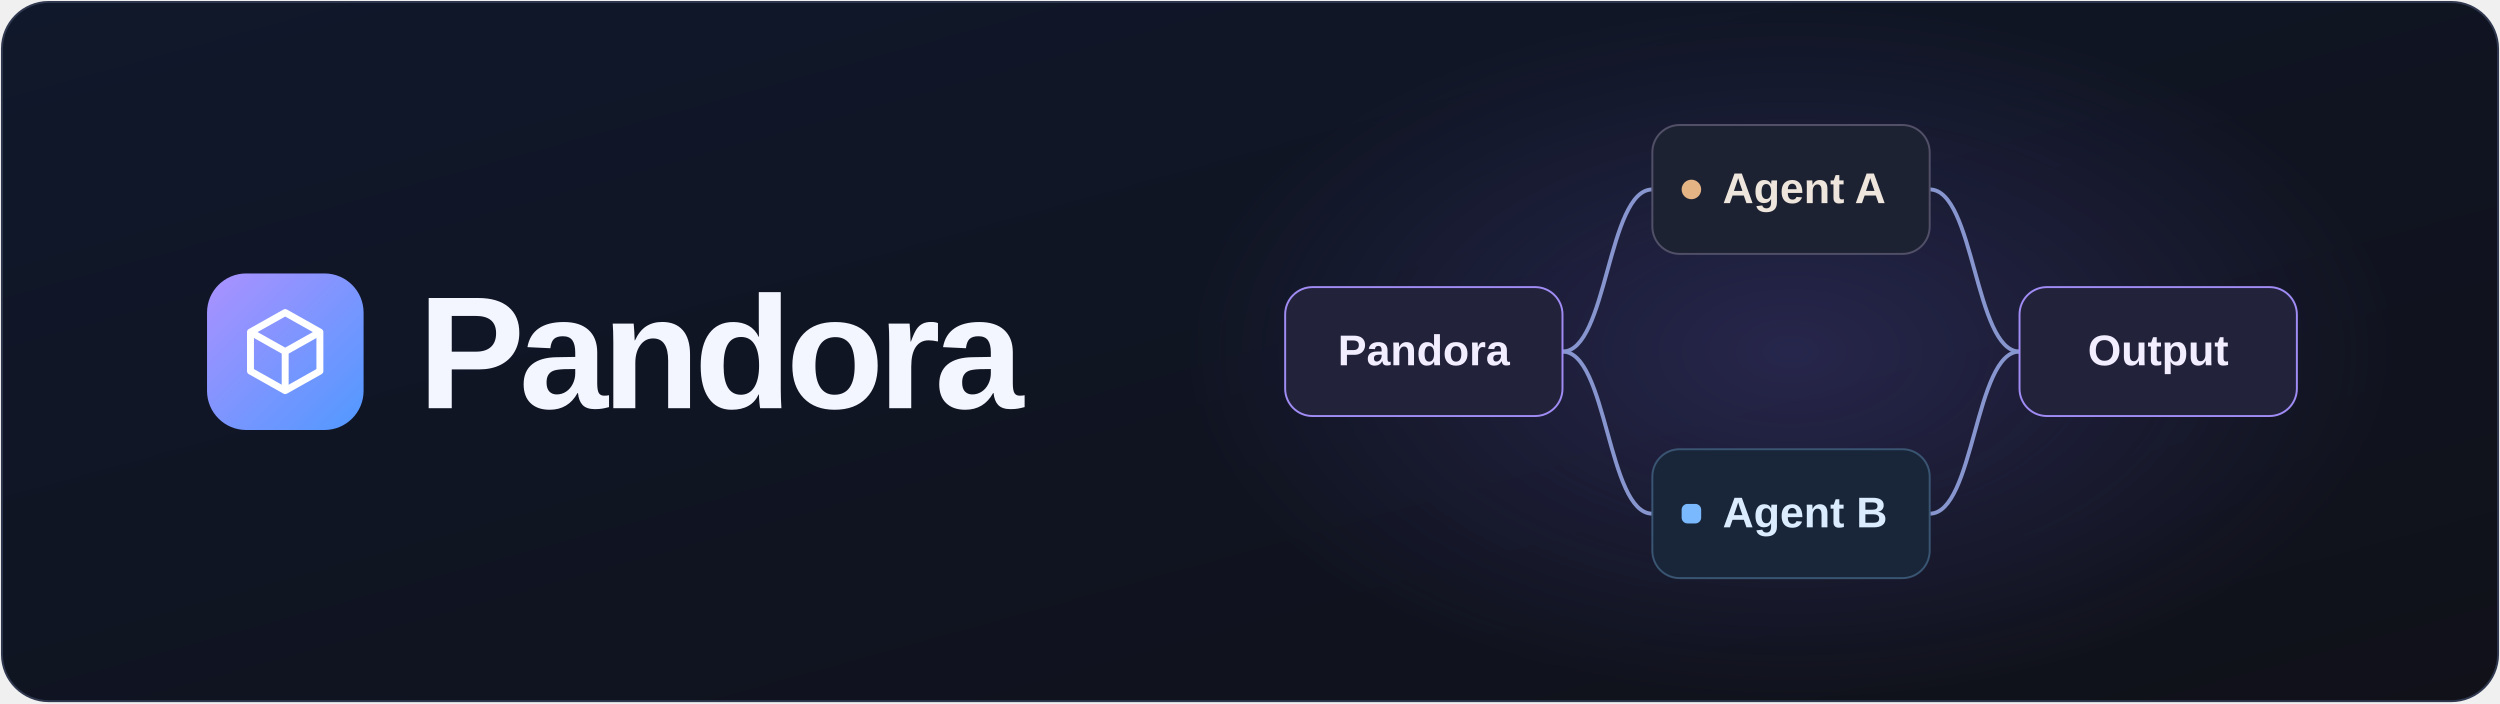
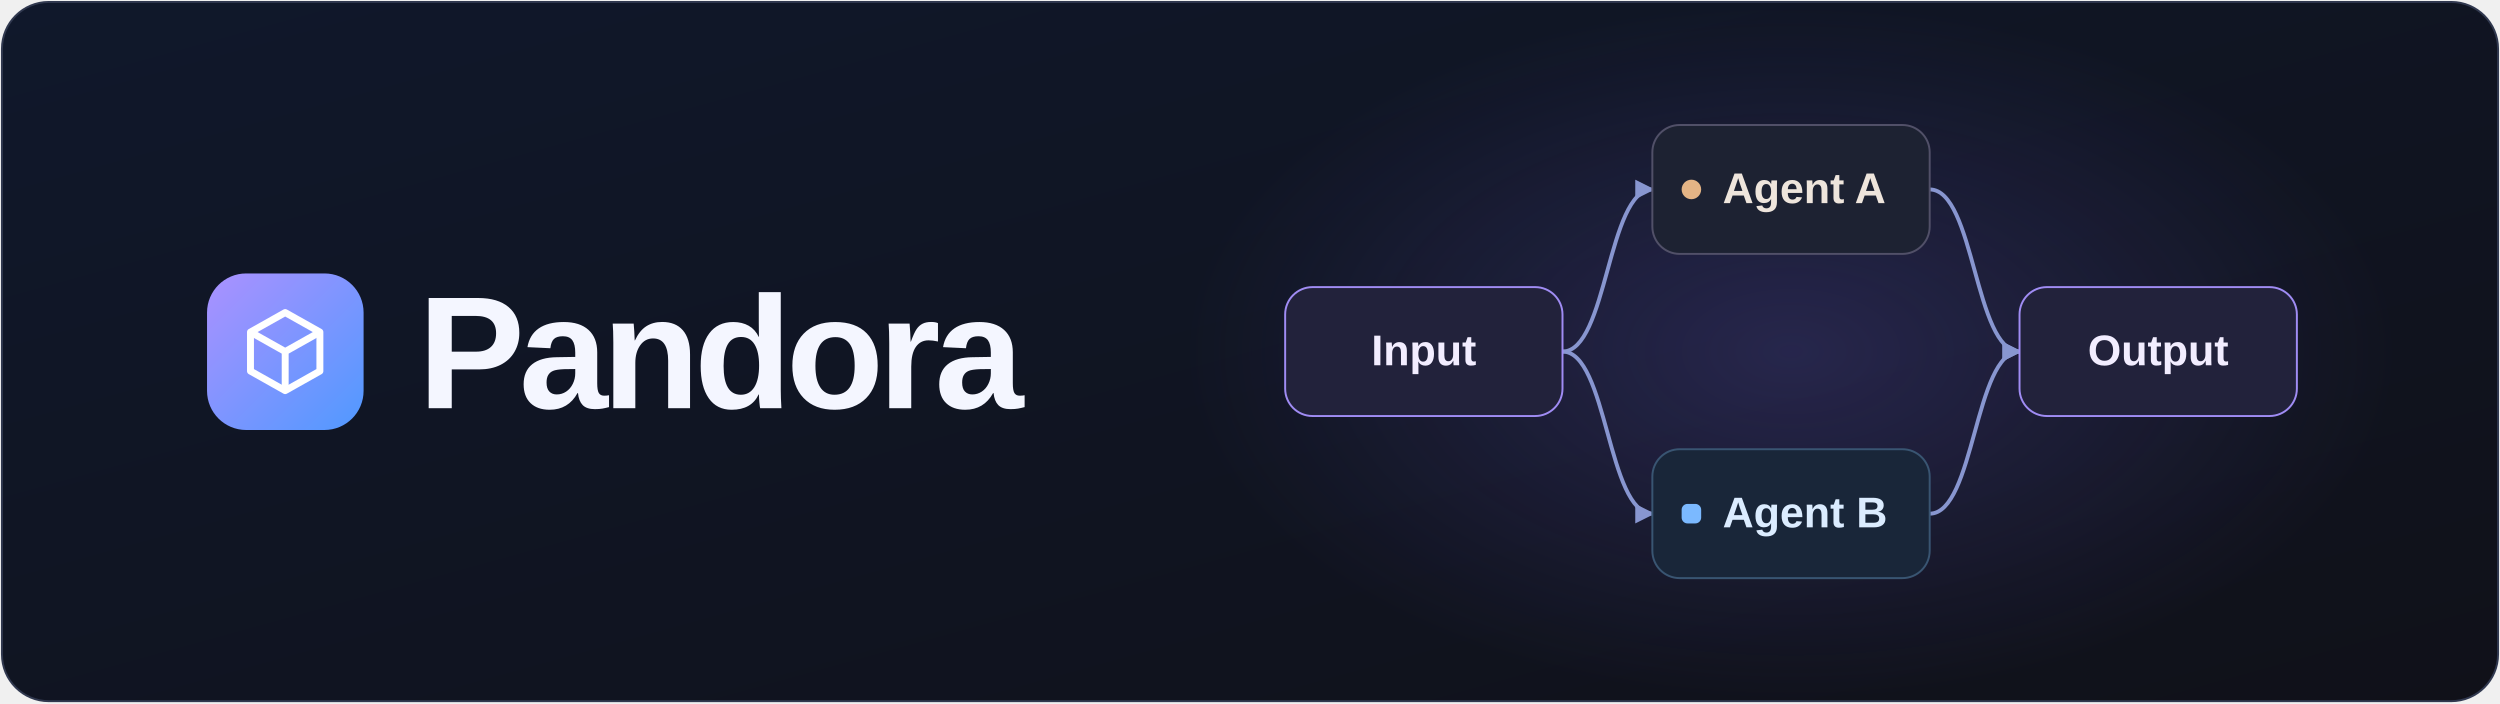
<svg xmlns="http://www.w3.org/2000/svg" width="1280" height="360" viewBox="0 0 1280 360" role="img" aria-labelledby="title desc">
  <defs>
    <linearGradient id="surface" x1="0" y1="0" x2="1" y2="1">
      <stop stop-color="#10182b" />
      <stop offset="1" stop-color="#101119" />
    </linearGradient>
    <linearGradient id="accent" x1="0" y1="0" x2="1" y2="1">
      <stop stop-color="#ab91ff" />
      <stop offset="1" stop-color="#5099ff" />
    </linearGradient>
    <radialGradient id="glow">
      <stop stop-color="#7262df" stop-opacity=".23" />
      <stop offset="1" stop-color="#7262df" stop-opacity="0" />
    </radialGradient>
+     <marker id="arrow" viewBox="0 0 8 8" refX="7" refY="4" markerWidth="5" markerHeight="5" orient="auto">
+       <path d="M0 0 8 4 0 8Z" fill="#8896d0" />
+     </marker>
  </defs>
  <rect x="1" y="1" width="1278" height="358" rx="24" fill="url(#surface)" stroke="#30384f" />
  <ellipse cx="917" cy="180" rx="310" ry="178" fill="url(#glow)" />
  <g font-family="Segoe UI, Arial, sans-serif">
    <g transform="translate(106 140) scale(1.67)">
      <rect width="48" height="48" rx="12" fill="url(#accent)" />
      <g transform="translate(8 8) scale(1.33)" fill="none" stroke="#fff" stroke-width="1.6" stroke-linejoin="round">
        <path d="m12 3 8 4.5v9L12 21l-8-4.5v-9Z" />
        <path d="m4 7.5 8 4.5 8-4.5M12 12v9" />
      </g>
    </g>
    <text x="214" y="209" fill="#f4f6ff" font-size="82" font-weight="700" letter-spacing="-3">Pandora</text>
    <g transform="translate(-80 0)">
-       <g fill="none" stroke="#8896d0" stroke-width="2" stroke-linecap="round">
+       <g fill="none" stroke="#8896d0" stroke-width="2" stroke-linecap="round" marker-end="url(#arrow)">
        <path d="M880 180C903 180 903 97 926 97" />
        <path d="M880 180C903 180 903 263 926 263" />
        <path d="M1068 97C1091 97 1091 180 1114 180" />
        <path d="M1068 263C1091 263 1091 180 1114 180" />
      </g>
      <rect x="738" y="147" width="142" height="66" rx="14" fill="#22223b" stroke="#a08cf4" />
-       <text x="809" y="187" text-anchor="middle" fill="#f2edff" font-size="22" font-weight="600">Pandora</text>
+       <text x="809" y="187" text-anchor="middle" fill="#f2edff" font-size="22" font-weight="600">Input</text>
      <rect x="926" y="64" width="142" height="66" rx="14" fill="#1d2232" stroke="#515068" />
      <circle cx="946" cy="97" r="5" fill="#e4b485" />
      <text x="962" y="104" fill="#eee5dc" font-size="22" font-weight="600">Agent A</text>
      <rect x="926" y="230" width="142" height="66" rx="14" fill="#192639" stroke="#395572" />
      <rect x="941" y="258" width="10" height="10" rx="3" fill="#7bb9ff" />
      <text x="962" y="270" fill="#dbecff" font-size="22" font-weight="600">Agent B</text>
      <rect x="1114" y="147" width="142" height="66" rx="14" fill="#22223b" stroke="#a08cf4" />
      <text x="1185" y="187" text-anchor="middle" fill="#f2edff" font-size="22" font-weight="600">Output</text>
    </g>
  </g>
</svg>
